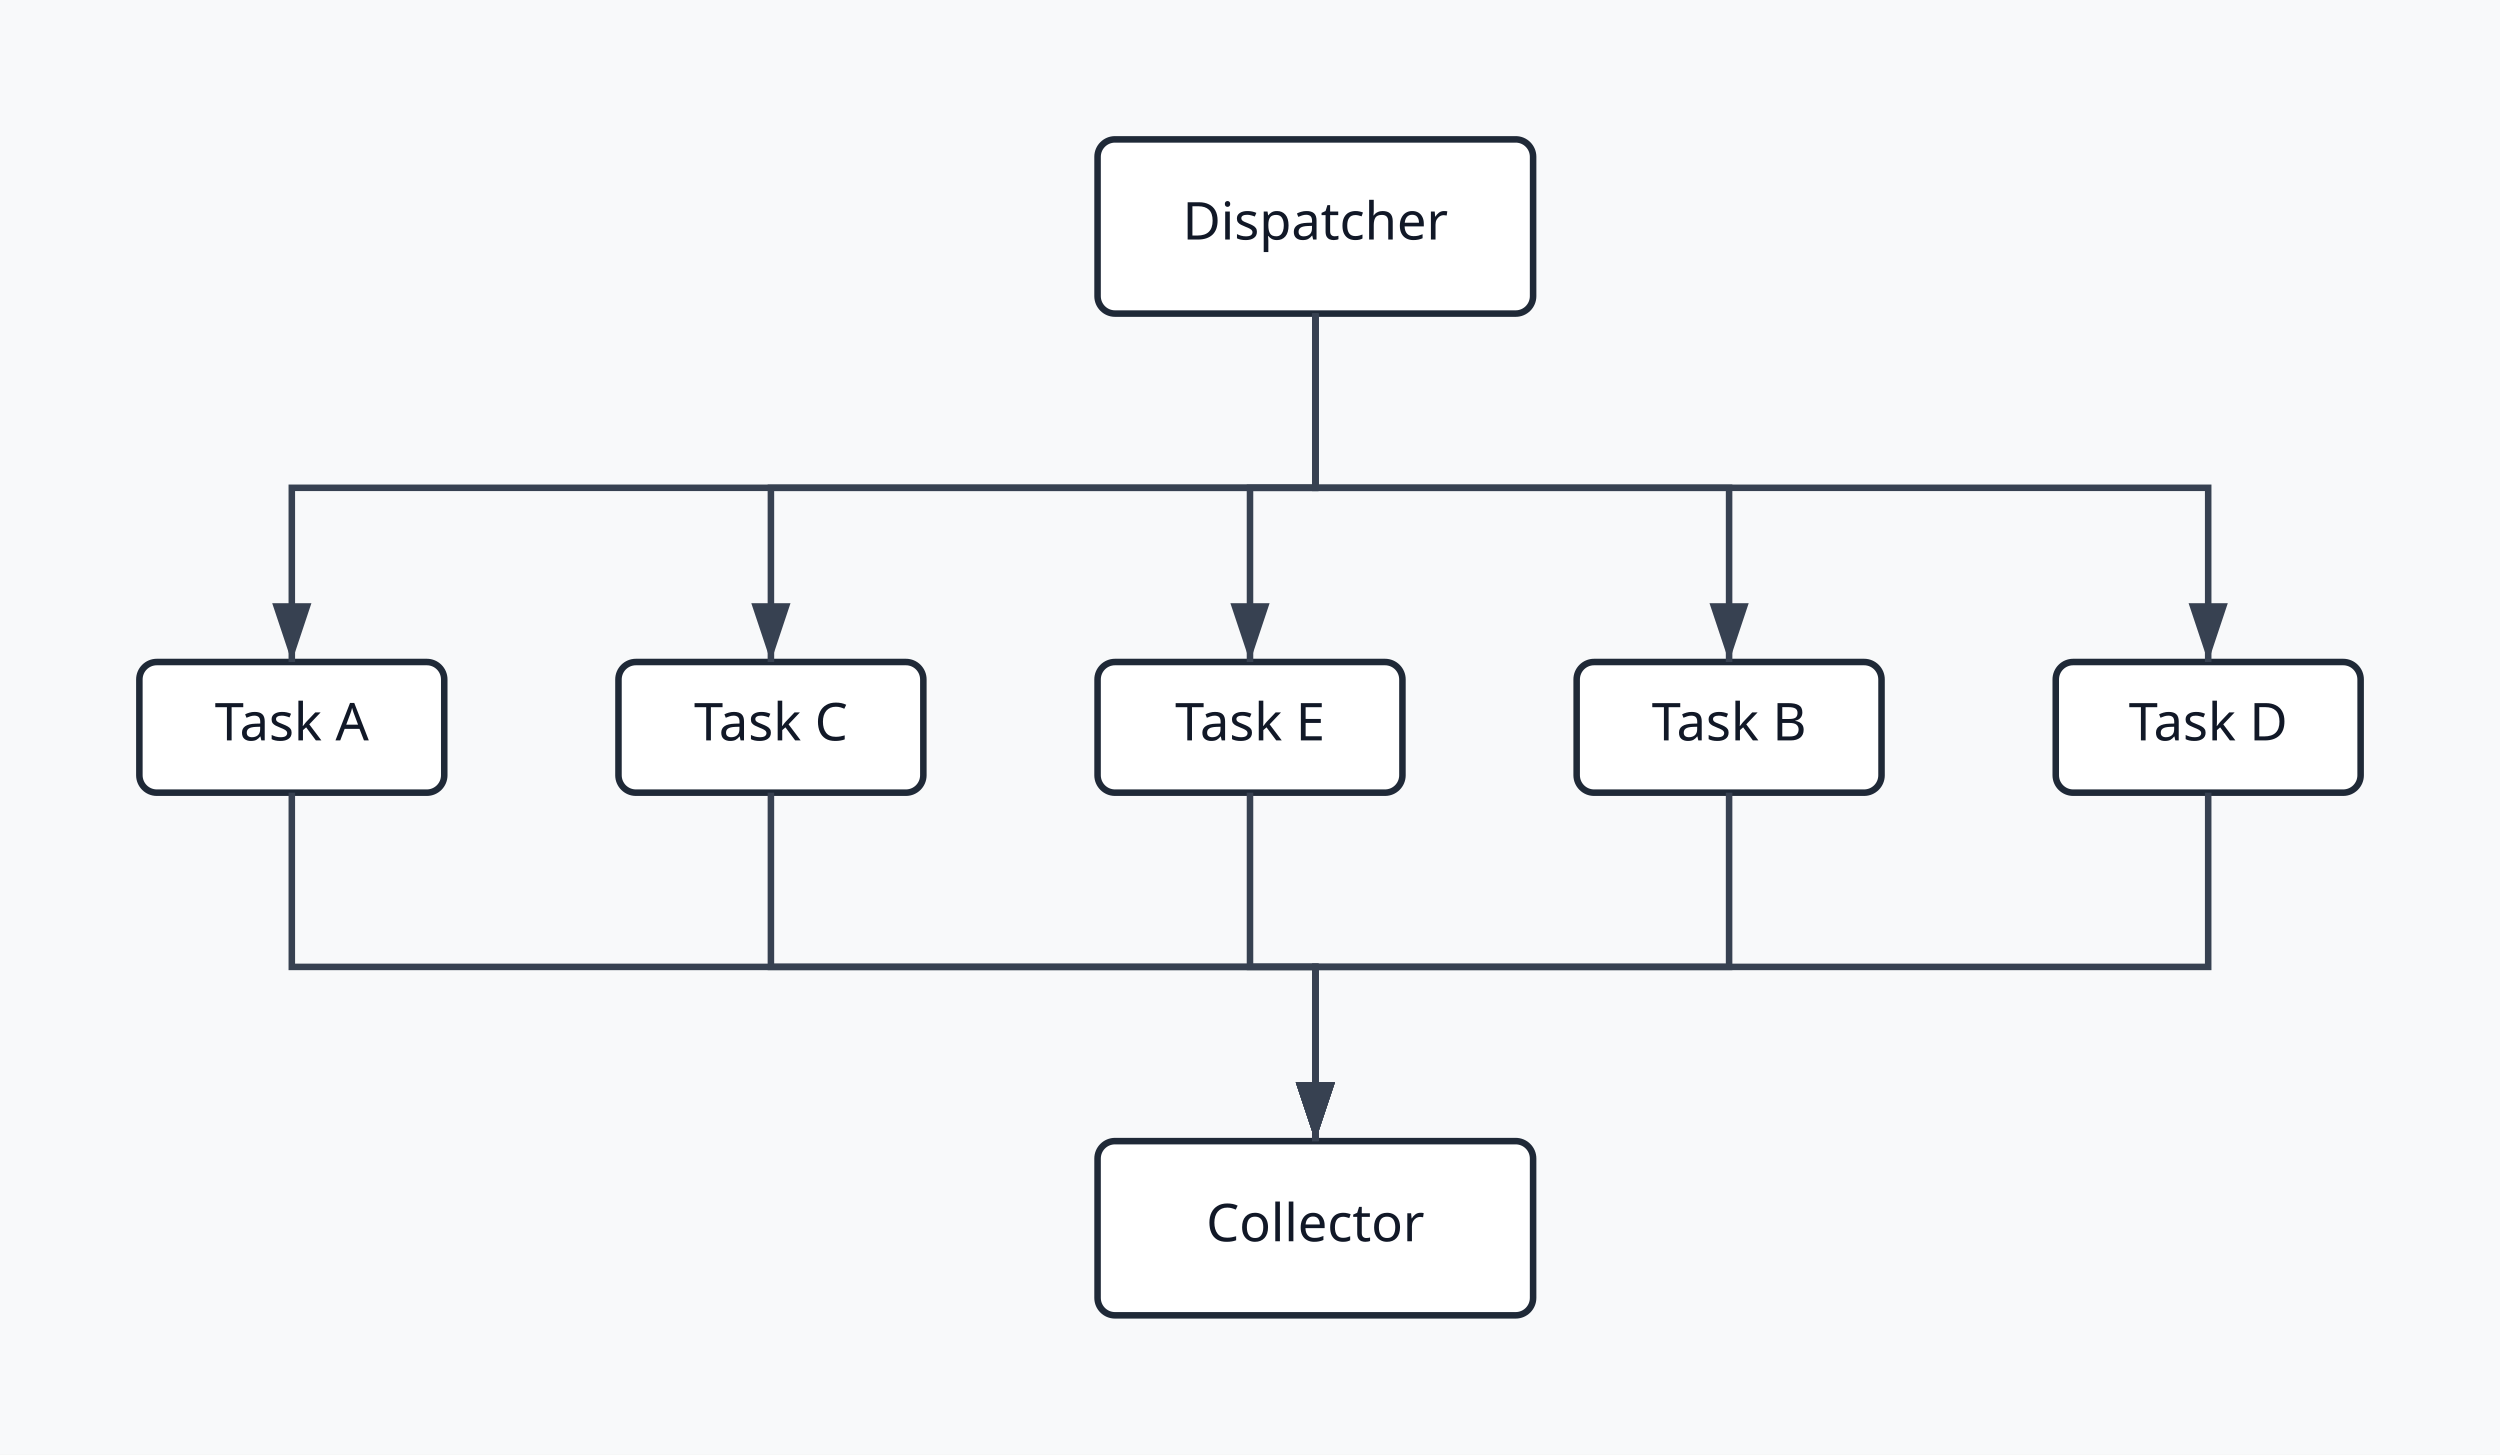
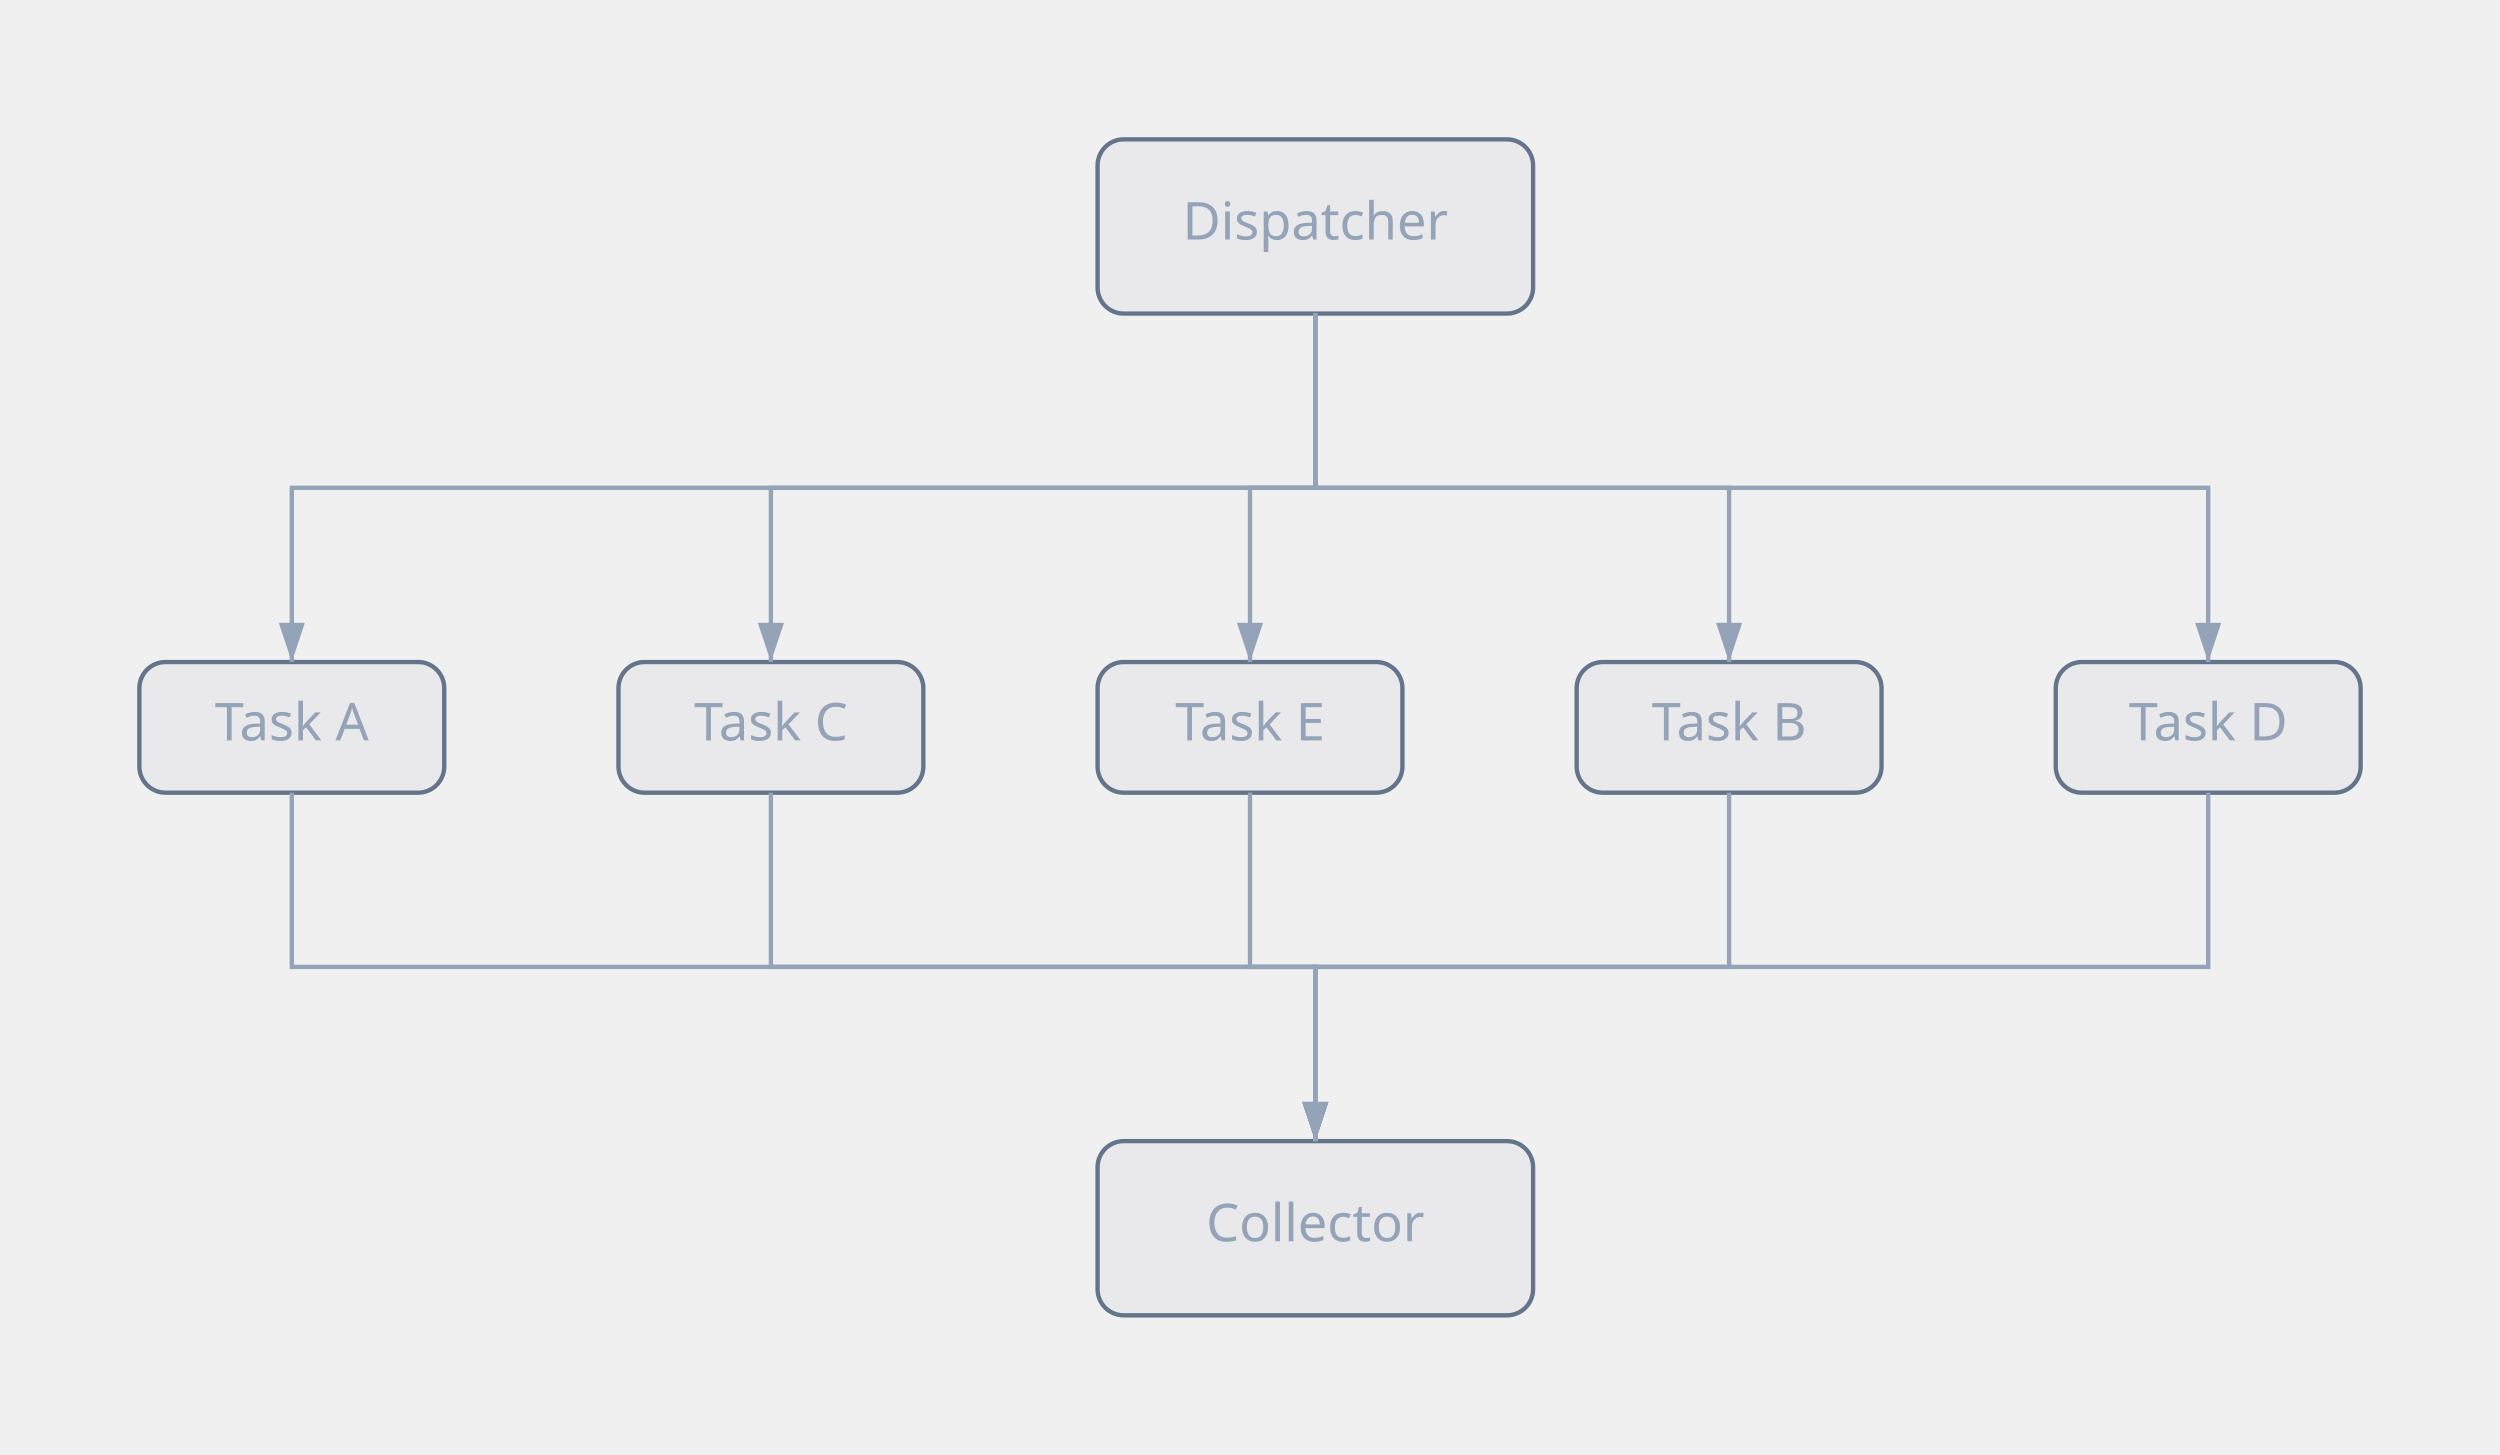
<svg xmlns="http://www.w3.org/2000/svg" width="574" height="334" viewBox="0 0 574 334">
  <defs>
    <marker id="elk-ts-arrow" markerWidth="10" markerHeight="10" refX="9" refY="3" orient="auto">
-       <path d="M0,0 L0,6 L9,3 z" fill="#374151" />
+       <path d="M0,0 L0,6 L9,3 z" fill="#94a3b8" />
    </marker>
  </defs>
-   <rect x="0" y="0" width="574" height="334" fill="#f8f9fa" />
  <g transform="translate(12, 12)">
    <g transform="translate(240, 20)">
-       <rect x="0" y="0" width="100" height="40" fill="#ffffff" stroke="#1f2937" stroke-width="1.5" rx="4" />
-       <text x="50" y="23" text-anchor="middle" font-family="system-ui, sans-serif" font-size="12" fill="#111827">Dispatcher</text>
+       <rect x="0" y="0" width="100" height="40" fill="#64748b0d" stroke="#64748b" stroke-width="1" rx="6" />
+       <text x="50" y="23" text-anchor="middle" font-family="system-ui, sans-serif" font-size="12" fill="#94a3b8">Dispatcher</text>
    </g>
    <g transform="translate(20, 140)">
-       <rect x="0" y="0" width="70" height="30" fill="#ffffff" stroke="#1f2937" stroke-width="1.5" rx="4" />
-       <text x="35" y="18" text-anchor="middle" font-family="system-ui, sans-serif" font-size="12" fill="#111827">Task A</text>
+       <rect x="0" y="0" width="70" height="30" fill="#64748b0d" stroke="#64748b" stroke-width="1" rx="6" />
+       <text x="35" y="18" text-anchor="middle" font-family="system-ui, sans-serif" font-size="12" fill="#94a3b8">Task A</text>
    </g>
    <g transform="translate(350, 140)">
-       <rect x="0" y="0" width="70" height="30" fill="#ffffff" stroke="#1f2937" stroke-width="1.5" rx="4" />
-       <text x="35" y="18" text-anchor="middle" font-family="system-ui, sans-serif" font-size="12" fill="#111827">Task B</text>
+       <rect x="0" y="0" width="70" height="30" fill="#64748b0d" stroke="#64748b" stroke-width="1" rx="6" />
+       <text x="35" y="18" text-anchor="middle" font-family="system-ui, sans-serif" font-size="12" fill="#94a3b8">Task B</text>
    </g>
    <g transform="translate(130, 140)">
-       <rect x="0" y="0" width="70" height="30" fill="#ffffff" stroke="#1f2937" stroke-width="1.5" rx="4" />
-       <text x="35" y="18" text-anchor="middle" font-family="system-ui, sans-serif" font-size="12" fill="#111827">Task C</text>
+       <rect x="0" y="0" width="70" height="30" fill="#64748b0d" stroke="#64748b" stroke-width="1" rx="6" />
+       <text x="35" y="18" text-anchor="middle" font-family="system-ui, sans-serif" font-size="12" fill="#94a3b8">Task C</text>
    </g>
    <g transform="translate(460, 140)">
-       <rect x="0" y="0" width="70" height="30" fill="#ffffff" stroke="#1f2937" stroke-width="1.5" rx="4" />
-       <text x="35" y="18" text-anchor="middle" font-family="system-ui, sans-serif" font-size="12" fill="#111827">Task D</text>
+       <rect x="0" y="0" width="70" height="30" fill="#64748b0d" stroke="#64748b" stroke-width="1" rx="6" />
+       <text x="35" y="18" text-anchor="middle" font-family="system-ui, sans-serif" font-size="12" fill="#94a3b8">Task D</text>
    </g>
    <g transform="translate(240, 140)">
-       <rect x="0" y="0" width="70" height="30" fill="#ffffff" stroke="#1f2937" stroke-width="1.5" rx="4" />
-       <text x="35" y="18" text-anchor="middle" font-family="system-ui, sans-serif" font-size="12" fill="#111827">Task E</text>
+       <rect x="0" y="0" width="70" height="30" fill="#64748b0d" stroke="#64748b" stroke-width="1" rx="6" />
+       <text x="35" y="18" text-anchor="middle" font-family="system-ui, sans-serif" font-size="12" fill="#94a3b8">Task E</text>
    </g>
    <g transform="translate(240, 250)">
-       <rect x="0" y="0" width="100" height="40" fill="#ffffff" stroke="#1f2937" stroke-width="1.5" rx="4" />
-       <text x="50" y="23" text-anchor="middle" font-family="system-ui, sans-serif" font-size="12" fill="#111827">Collector</text>
+       <rect x="0" y="0" width="100" height="40" fill="#64748b0d" stroke="#64748b" stroke-width="1" rx="6" />
+       <text x="50" y="23" text-anchor="middle" font-family="system-ui, sans-serif" font-size="12" fill="#94a3b8">Collector</text>
    </g>
-     <polyline points="290,60 290,100 55,100 55,140" fill="none" stroke="#374151" stroke-width="1.5" marker-end="url(#elk-ts-arrow)" />
-     <polyline points="290,60 290,100 385,100 385,140" fill="none" stroke="#374151" stroke-width="1.5" marker-end="url(#elk-ts-arrow)" />
-     <polyline points="290,60 290,100 165,100 165,140" fill="none" stroke="#374151" stroke-width="1.5" marker-end="url(#elk-ts-arrow)" />
-     <polyline points="290,60 290,100 495,100 495,140" fill="none" stroke="#374151" stroke-width="1.5" marker-end="url(#elk-ts-arrow)" />
-     <polyline points="290,60 290,100 275,100 275,140" fill="none" stroke="#374151" stroke-width="1.5" marker-end="url(#elk-ts-arrow)" />
-     <polyline points="55,170 55,210 290,210 290,250" fill="none" stroke="#374151" stroke-width="1.5" marker-end="url(#elk-ts-arrow)" />
-     <polyline points="385,170 385,210 290,210 290,250" fill="none" stroke="#374151" stroke-width="1.5" marker-end="url(#elk-ts-arrow)" />
-     <polyline points="165,170 165,210 290,210 290,250" fill="none" stroke="#374151" stroke-width="1.5" marker-end="url(#elk-ts-arrow)" />
-     <polyline points="495,170 495,210 290,210 290,250" fill="none" stroke="#374151" stroke-width="1.5" marker-end="url(#elk-ts-arrow)" />
-     <polyline points="275,170 275,210 290,210 290,250" fill="none" stroke="#374151" stroke-width="1.5" marker-end="url(#elk-ts-arrow)" />
+     <polyline points="290,60 290,100 55,100 55,140" fill="none" stroke="#94a3b8" stroke-width="1" marker-end="url(#elk-ts-arrow)" />
+     <polyline points="290,60 290,100 385,100 385,140" fill="none" stroke="#94a3b8" stroke-width="1" marker-end="url(#elk-ts-arrow)" />
+     <polyline points="290,60 290,100 165,100 165,140" fill="none" stroke="#94a3b8" stroke-width="1" marker-end="url(#elk-ts-arrow)" />
+     <polyline points="290,60 290,100 495,100 495,140" fill="none" stroke="#94a3b8" stroke-width="1" marker-end="url(#elk-ts-arrow)" />
+     <polyline points="290,60 290,100 275,100 275,140" fill="none" stroke="#94a3b8" stroke-width="1" marker-end="url(#elk-ts-arrow)" />
+     <polyline points="55,170 55,210 290,210 290,250" fill="none" stroke="#94a3b8" stroke-width="1" marker-end="url(#elk-ts-arrow)" />
+     <polyline points="385,170 385,210 290,210 290,250" fill="none" stroke="#94a3b8" stroke-width="1" marker-end="url(#elk-ts-arrow)" />
+     <polyline points="165,170 165,210 290,210 290,250" fill="none" stroke="#94a3b8" stroke-width="1" marker-end="url(#elk-ts-arrow)" />
+     <polyline points="495,170 495,210 290,210 290,250" fill="none" stroke="#94a3b8" stroke-width="1" marker-end="url(#elk-ts-arrow)" />
+     <polyline points="275,170 275,210 290,210 290,250" fill="none" stroke="#94a3b8" stroke-width="1" marker-end="url(#elk-ts-arrow)" />
  </g>
</svg>
